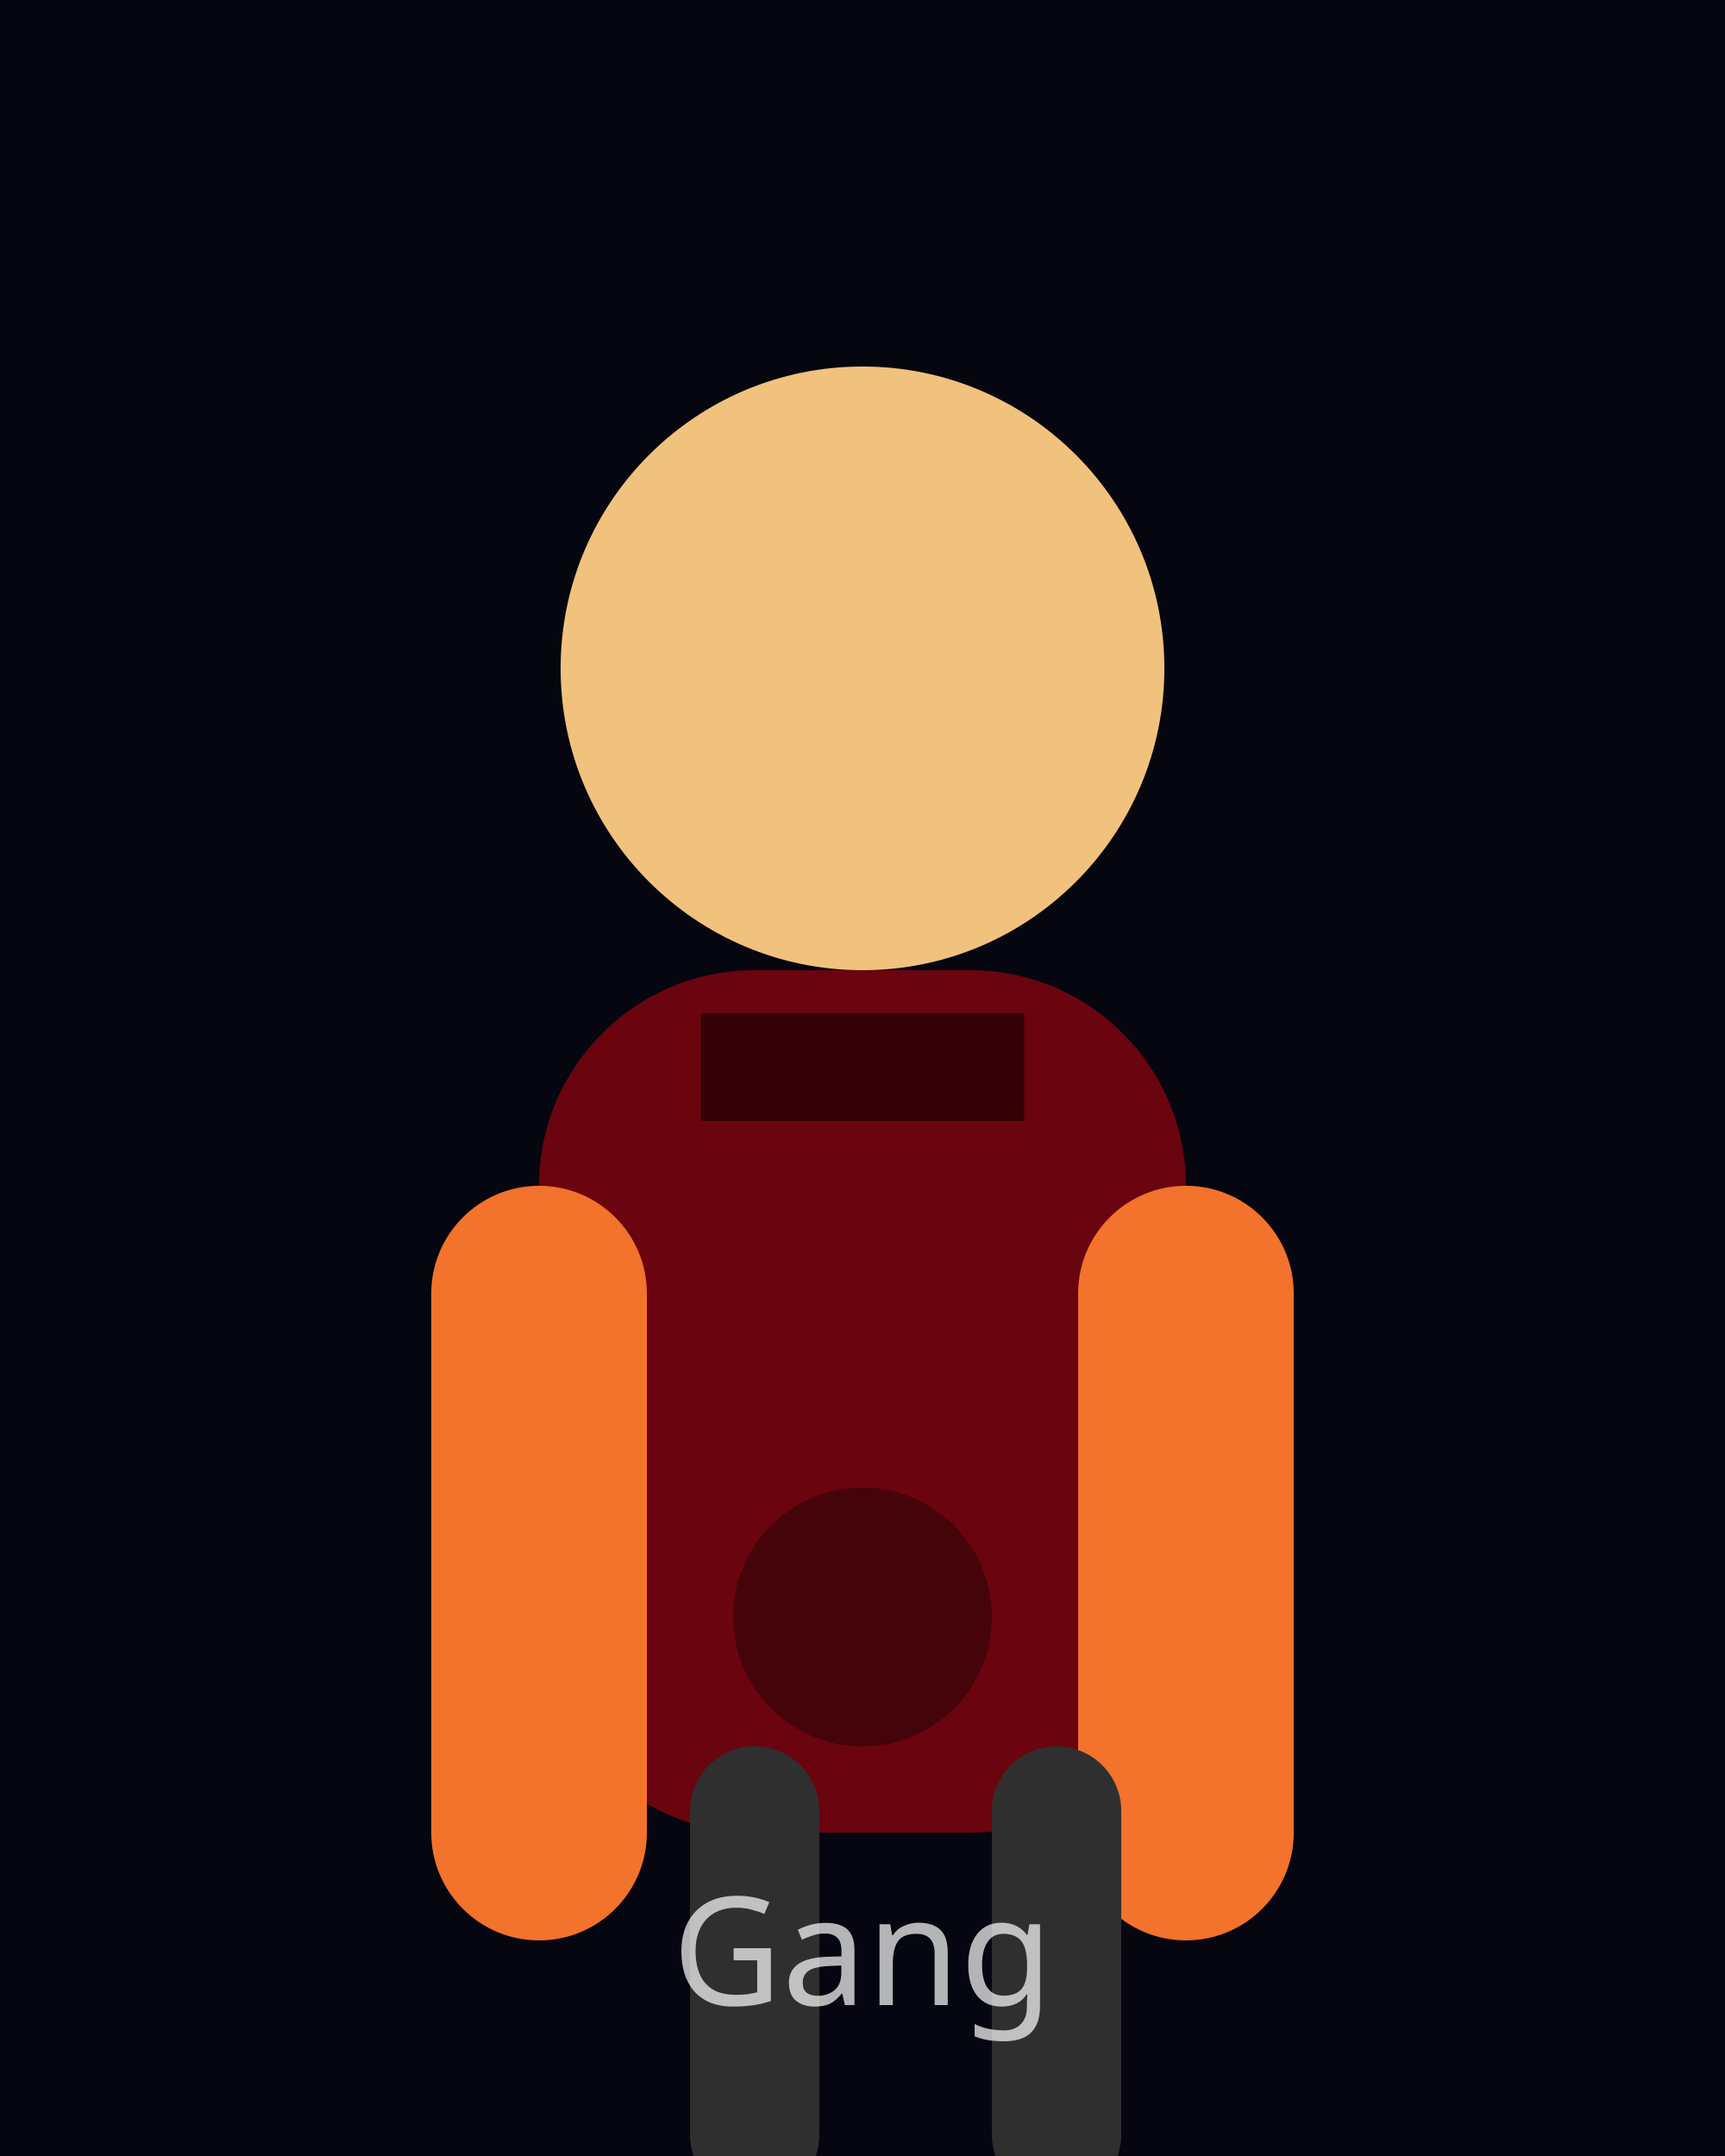
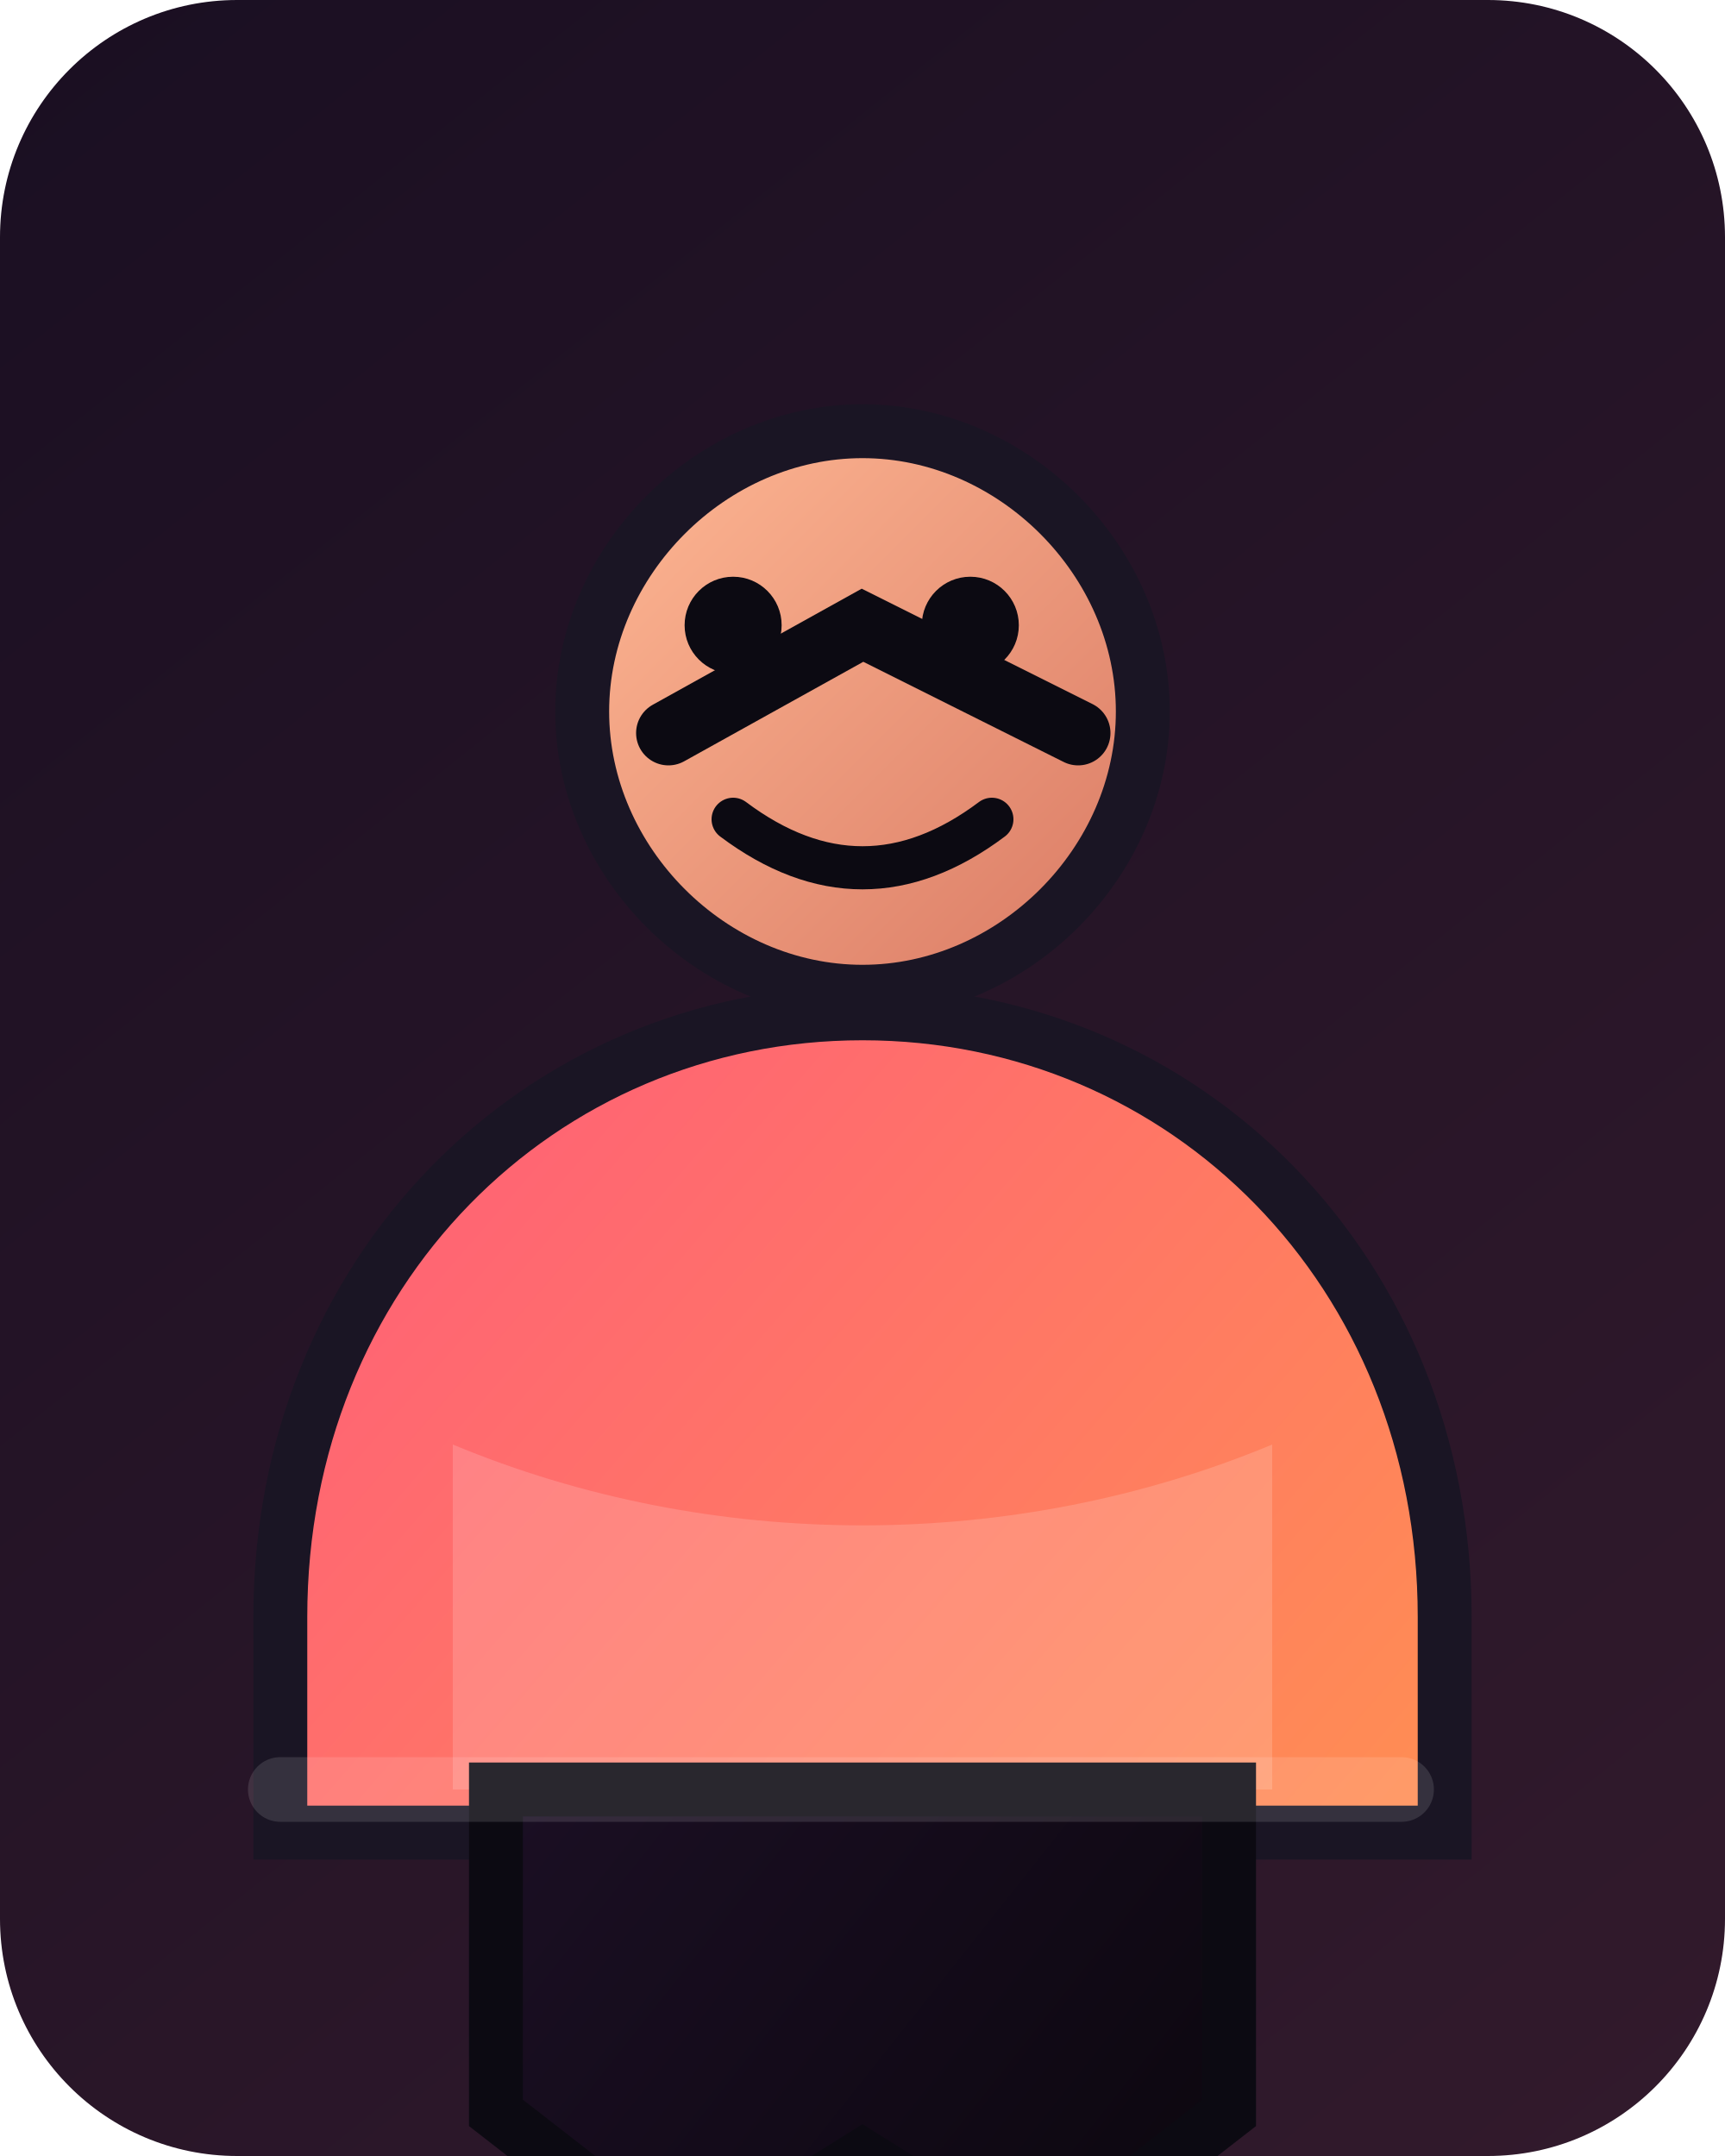
- <svg xmlns="http://www.w3.org/2000/svg" viewBox="0 0 160 200">
-   <rect width="160" height="200" fill="#05060f" />
-   <g transform="translate(40,30)">
-     <circle cx="40" cy="32" r="28" fill="#f1c27d" />
-     <rect x="10" y="60" width="60" height="80" rx="20" fill="#6a040f" />
-     <rect x="0" y="80" width="20" height="70" rx="10" fill="#f3722c" />
-     <rect x="60" y="80" width="20" height="70" rx="10" fill="#f3722c" />
-     <rect x="24" y="132" width="12" height="42" fill="#2f2f2f" rx="6" />
-     <rect x="52" y="132" width="12" height="42" fill="#2f2f2f" rx="6" />
-     <rect x="25" y="64" width="30" height="10" fill="#000" opacity="0.5" />
-     <circle cx="40" cy="120" r="12" fill="#000" opacity="0.35" />
+ <svg xmlns="http://www.w3.org/2000/svg" width="160" height="200" viewBox="0 0 160 200" fill="none">
+   <rect width="160" height="200" rx="22" fill="url(#bg)" />
+   <g transform="translate(30 24)">
+     <path d="M50 16c14 0 26 12 26 26s-12 26-26 26-26-12-26-26 12-26 26-26z" fill="url(#skin)" stroke="#1A1524" stroke-width="5" />
+     <path d="M50 70c30 0 54 24 54 56v20H-4v-20c0-32 24-56 54-56z" fill="url(#coat)" stroke="#1A1524" stroke-width="5" />
+     <path d="M12 110c24 10 52 10 76 0v32H12v-32z" fill="rgba(255,255,255,0.16)" />
+     <path d="M16 142h68v30l-18 14-16-10-16 10-18-14v-30z" fill="url(#pants)" stroke="#0C0A12" stroke-width="5" />
+     <path d="M32 44l18-10 20 10" stroke="#0C0A12" stroke-width="6" stroke-linecap="round" />
+     <circle cx="38" cy="34" r="4.5" fill="#0C0A12" />
+     <circle cx="60" cy="34" r="4.5" fill="#0C0A12" />
+     <path d="M38 52c8 6 16 6 24 0" stroke="#0C0A12" stroke-width="4" stroke-linecap="round" />
+     <path d="M-4 142h104" stroke="rgba(255,255,255,0.12)" stroke-width="6" stroke-linecap="round" />
  </g>
-   <text x="80" y="186" text-anchor="middle" font-family="Segoe UI, sans-serif" font-size="14" fill="rgba(255,255,255,0.7)">Gang</text>
+   <defs>
+     <linearGradient id="bg" x1="0" y1="0" x2="160" y2="200" gradientUnits="userSpaceOnUse">
+       <stop offset="0" stop-color="#1A0F22" />
+       <stop offset="1" stop-color="#321A2C" />
+     </linearGradient>
+     <linearGradient id="skin" x1="24" y1="16" x2="76" y2="68" gradientUnits="userSpaceOnUse">
+       <stop offset="0" stop-color="#FFB995" />
+       <stop offset="1" stop-color="#D97963" />
+     </linearGradient>
+     <linearGradient id="coat" x1="-4" y1="70" x2="104" y2="164" gradientUnits="userSpaceOnUse">
+       <stop offset="0" stop-color="#FF5C7A" />
+       <stop offset="1" stop-color="#FF934F" />
+     </linearGradient>
+     <linearGradient id="pants" x1="16" y1="142" x2="84" y2="196" gradientUnits="userSpaceOnUse">
+       <stop offset="0" stop-color="#1B0F24" />
+       <stop offset="1" stop-color="#0A060C" />
+     </linearGradient>
+   </defs>
</svg>
